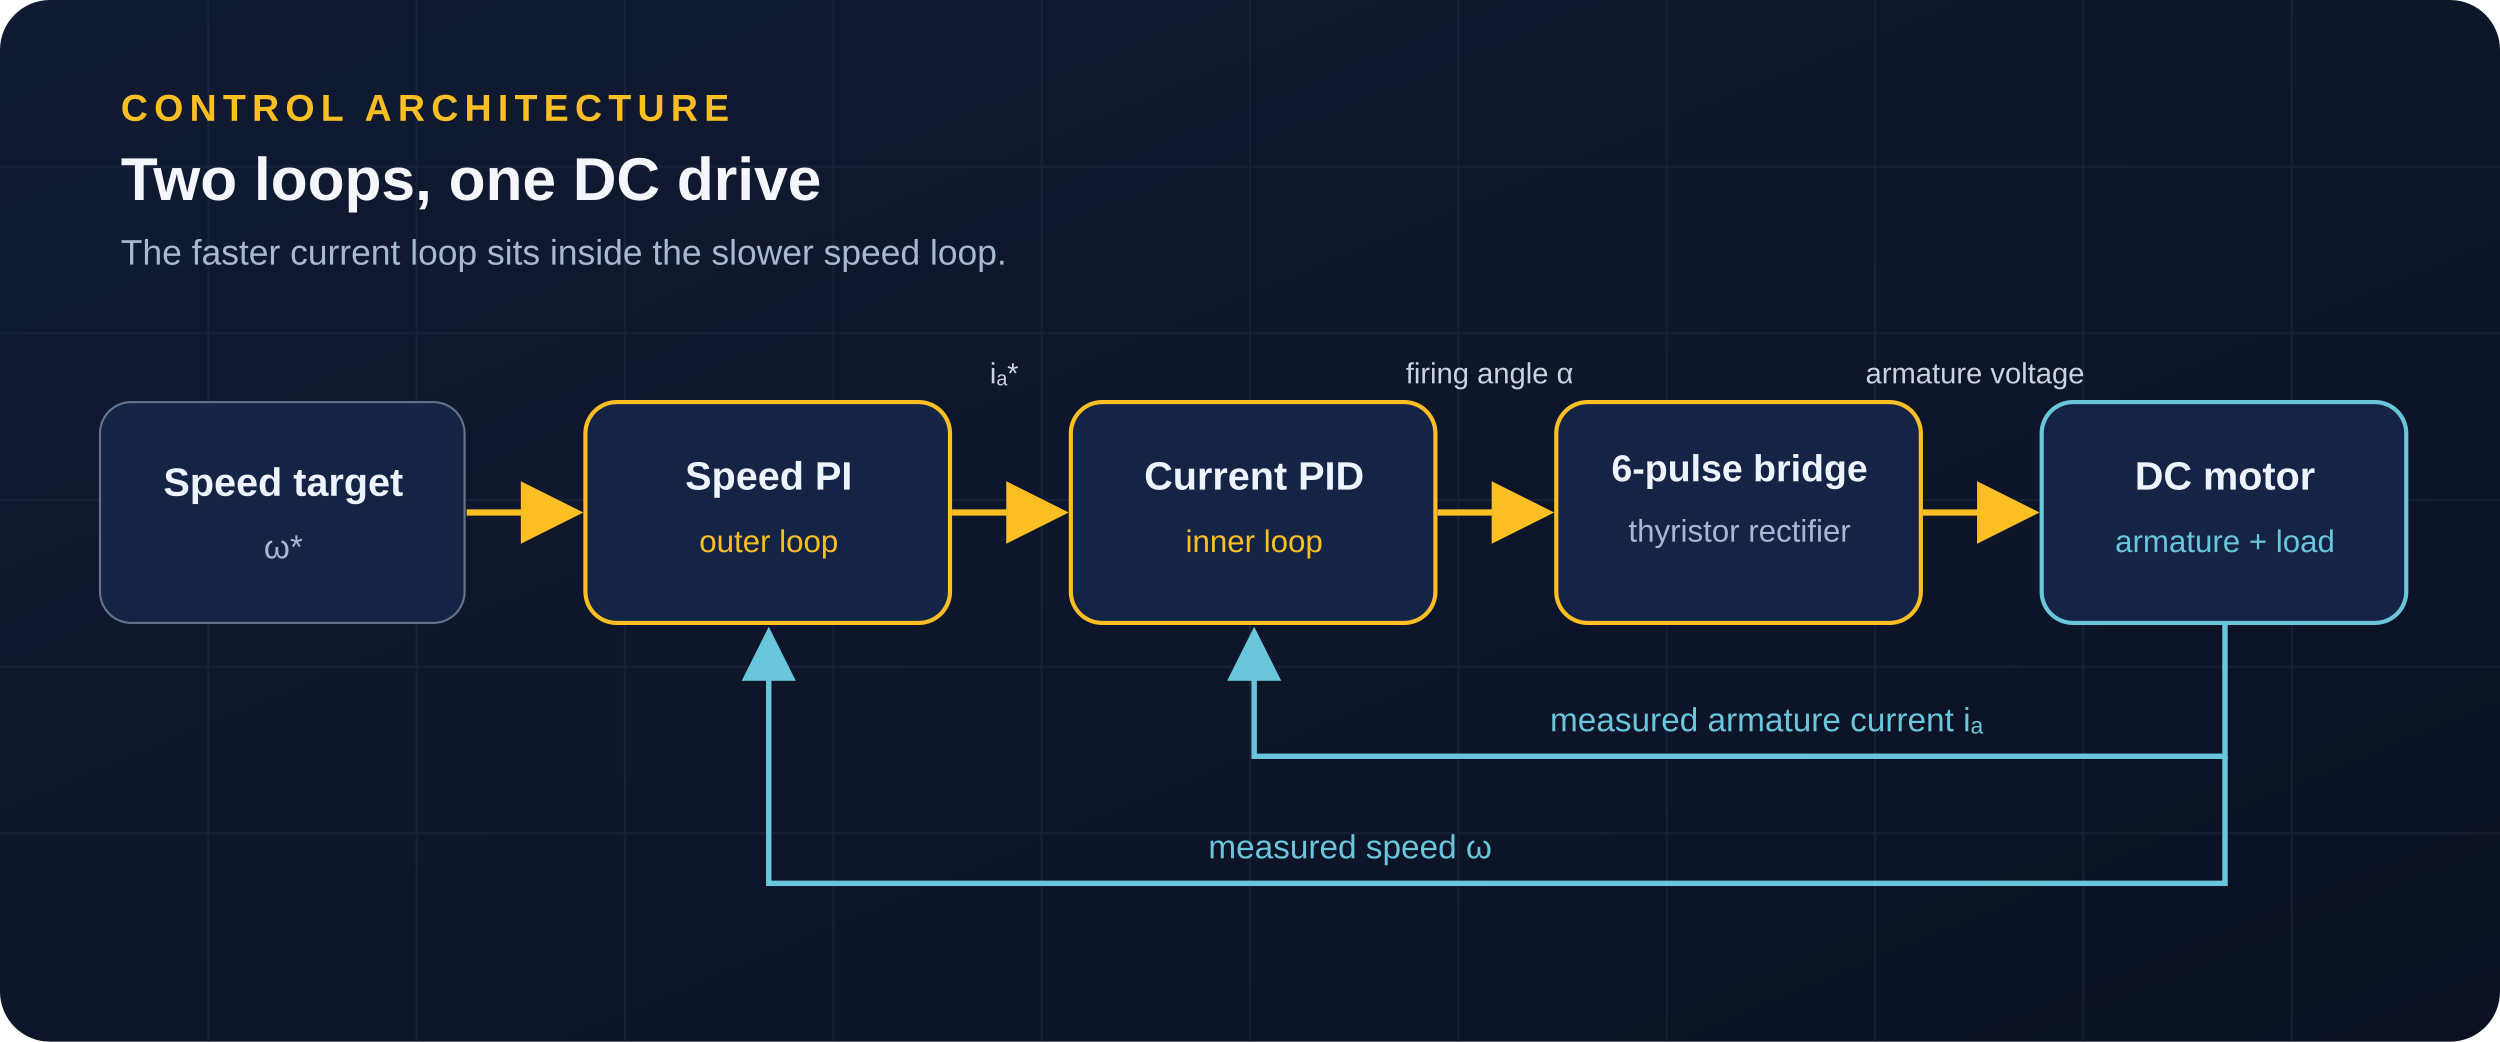
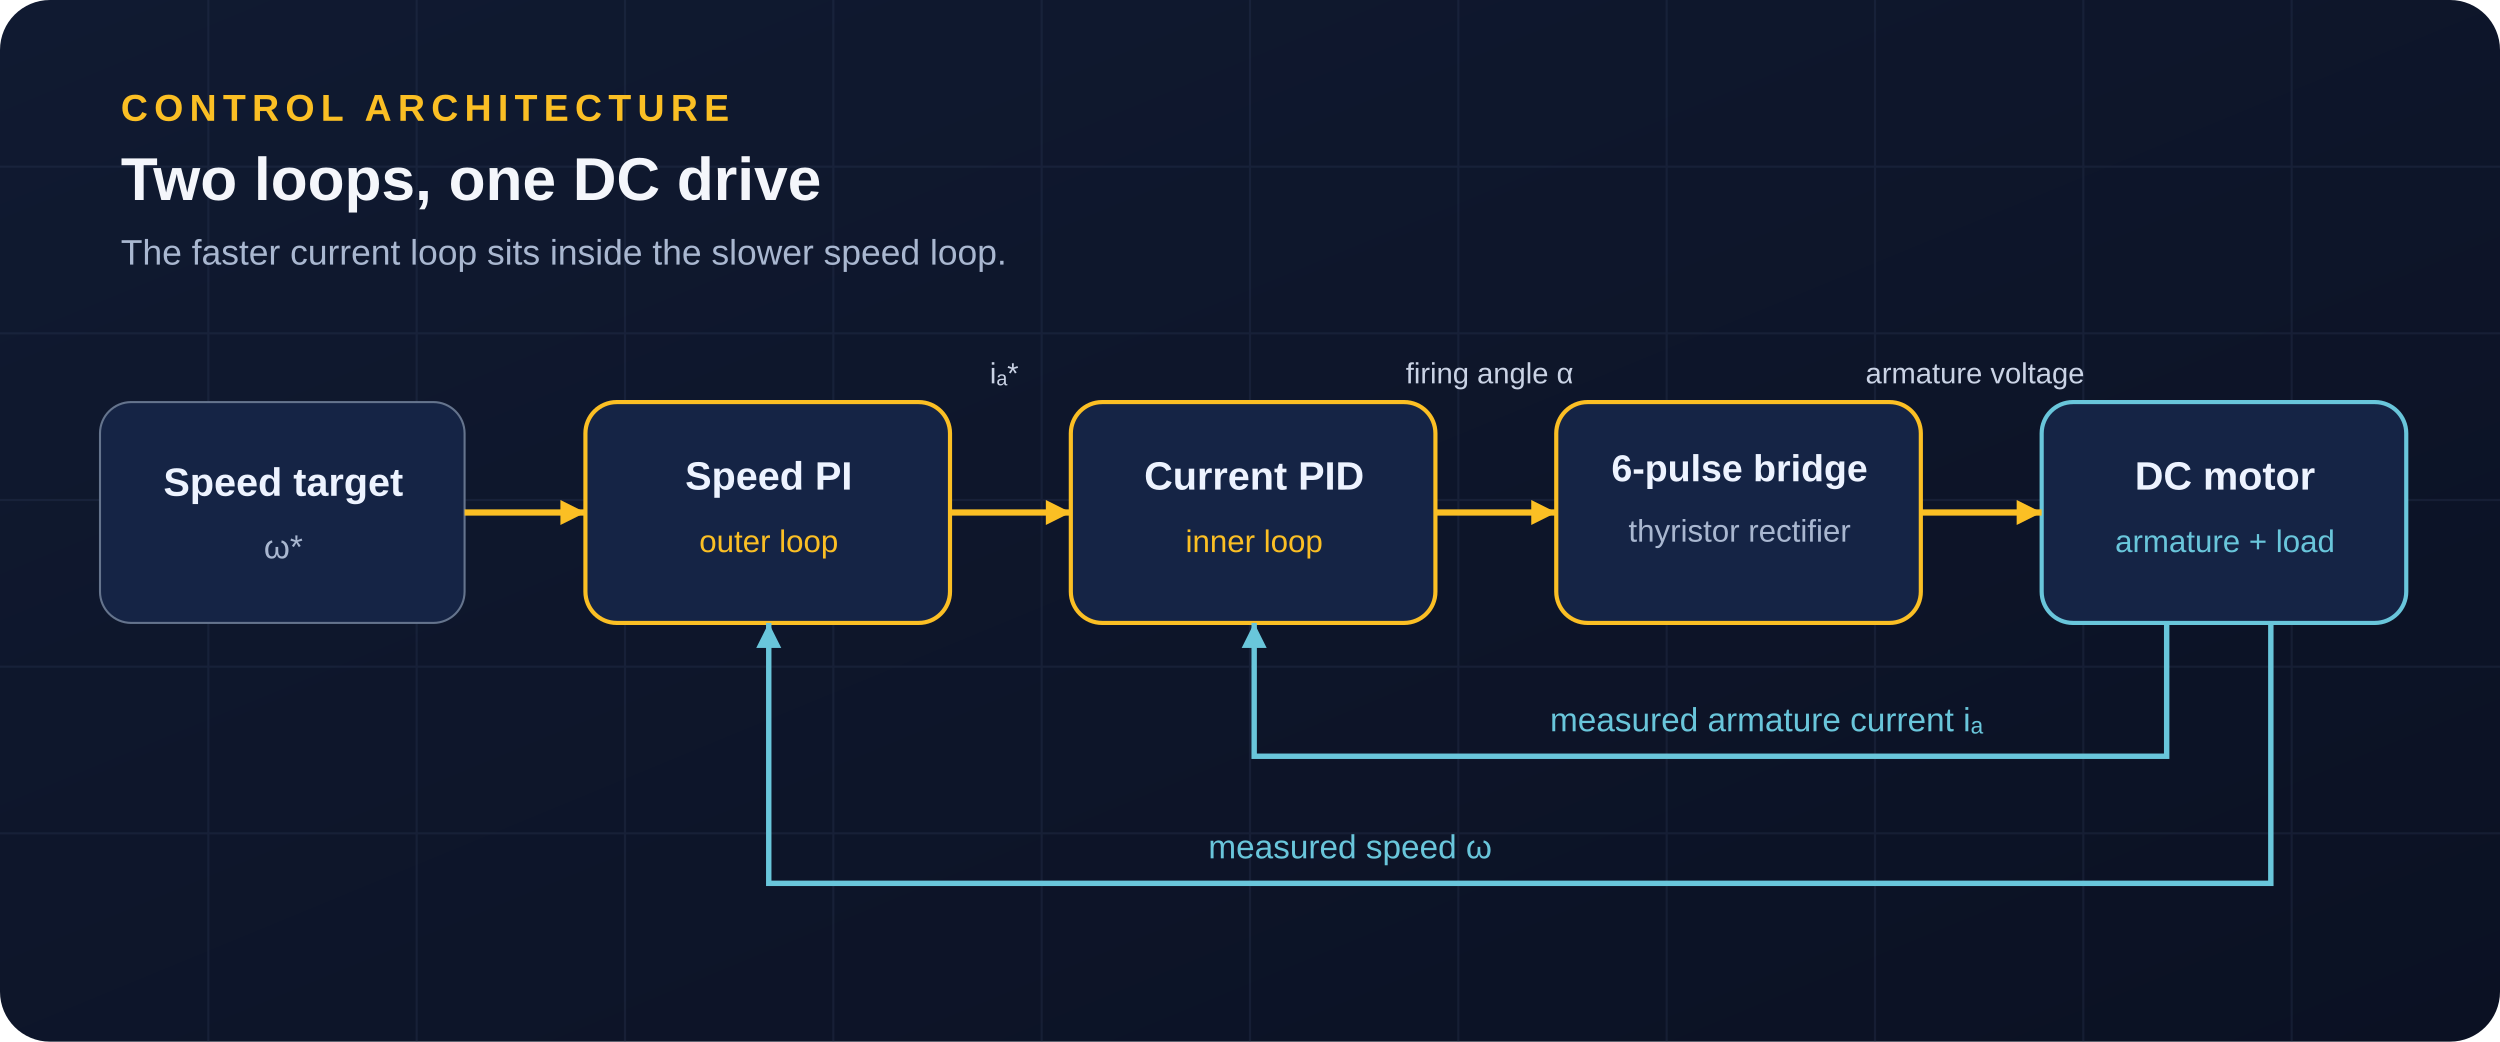
<svg xmlns="http://www.w3.org/2000/svg" viewBox="0 0 1200 500" role="img" aria-labelledby="title desc">
  <defs>
    <linearGradient id="bg" x2="1" y2="1">
      <stop stop-color="#101a31" />
      <stop offset="1" stop-color="#0b1123" />
    </linearGradient>
-     <marker id="arrow" markerWidth="10" markerHeight="10" refX="8" refY="5" orient="auto">
+     <marker id="arrow" markerUnits="userSpaceOnUse" markerWidth="12" markerHeight="12" viewBox="0 0 10 10" refX="10" refY="5" orient="auto">
      <path d="M0 0L10 5 0 10Z" fill="#fbbf24" />
    </marker>
-     <marker id="return" markerWidth="10" markerHeight="10" refX="8" refY="5" orient="auto">
+     <marker id="return" markerUnits="userSpaceOnUse" markerWidth="12" markerHeight="12" viewBox="0 0 10 10" refX="10" refY="5" orient="auto">
      <path d="M0 0L10 5 0 10Z" fill="#69c6db" />
    </marker>
  </defs>
  <rect width="1200" height="500" rx="24" fill="url(#bg)" />
  <g stroke="#33405f" opacity=".25">
    <path d="M0 80H1200M0 160H1200M0 240H1200M0 320H1200M0 400H1200M100 0V500M200 0V500M300 0V500M400 0V500M500 0V500M600 0V500M700 0V500M800 0V500M900 0V500M1000 0V500M1100 0V500" />
  </g>
  <text x="58" y="58" fill="#fbbf24" font-family="Segoe UI,Arial,sans-serif" font-weight="700" font-size="18" letter-spacing="3">CONTROL ARCHITECTURE</text>
  <text x="58" y="96" fill="#f4f6fb" font-family="Segoe UI,Arial,sans-serif" font-weight="700" font-size="29">Two loops, one DC drive</text>
  <text x="58" y="127" fill="#a9b7d0" font-family="Segoe UI,Arial,sans-serif" font-size="17">The faster current loop sits inside the slower speed loop.</text>
  <g font-family="Segoe UI,Arial,sans-serif" text-anchor="middle">
    <rect x="48" y="193" width="175" height="106" rx="15" fill="#152445" stroke="#65748d" />
    <text x="136" y="238" fill="#edf3ff" font-size="19" font-weight="700">Speed target</text>
    <text x="136" y="268" fill="#a9b7d0" font-size="16">ω*</text>
    <rect x="281" y="193" width="175" height="106" rx="15" fill="#152445" stroke="#fbbf24" stroke-width="2" />
    <text x="369" y="235" fill="#edf3ff" font-size="19" font-weight="700">Speed PI</text>
    <text x="369" y="265" fill="#fbbf24" font-size="15">outer loop</text>
    <rect x="514" y="193" width="175" height="106" rx="15" fill="#152445" stroke="#fbbf24" stroke-width="2" />
    <text x="602" y="235" fill="#edf3ff" font-size="19" font-weight="700">Current PID</text>
    <text x="602" y="265" fill="#fbbf24" font-size="15">inner loop</text>
    <rect x="747" y="193" width="175" height="106" rx="15" fill="#152445" stroke="#fbbf24" stroke-width="2" />
    <text x="835" y="231" fill="#edf3ff" font-size="18" font-weight="700">6-pulse bridge</text>
    <text x="835" y="260" fill="#a9b7d0" font-size="15">thyristor rectifier</text>
    <rect x="980" y="193" width="175" height="106" rx="15" fill="#152445" stroke="#69c6db" stroke-width="2" />
    <text x="1068" y="235" fill="#edf3ff" font-size="19" font-weight="700">DC motor</text>
    <text x="1068" y="265" fill="#69c6db" font-size="15">armature + load</text>
  </g>
  <g fill="none" stroke="#fbbf24" stroke-width="3" marker-end="url(#arrow)">
-     <path d="M224 246H274" />
-     <path d="M457 246H507" />
-     <path d="M690 246H740" />
-     <path d="M923 246H973" />
+     <path d="M223 246H281" />
+     <path d="M456 246H514" />
+     <path d="M689 246H747" />
+     <path d="M922 246H980" />
  </g>
  <g font-family="Segoe UI,Arial,sans-serif" fill="#cad3e5" font-size="14" text-anchor="middle">
    <text x="482" y="184">iₐ*</text>
    <text x="715" y="184">firing angle α</text>
    <text x="948" y="184">armature voltage</text>
  </g>
-   <path d="M1068 300V363H602V306" fill="none" stroke="#69c6db" stroke-width="2.6" marker-end="url(#return)" />
-   <path d="M1068 363V424H369V306" fill="none" stroke="#69c6db" stroke-width="2.6" marker-end="url(#return)" />
+   <path d="M1040 299V363H602V299" fill="none" stroke="#69c6db" stroke-width="2.6" marker-end="url(#return)" />
+   <path d="M1090 299V424H369V299" fill="none" stroke="#69c6db" stroke-width="2.6" marker-end="url(#return)" />
  <g font-family="Segoe UI,Arial,sans-serif" fill="#69c6db" font-size="16">
    <text x="744" y="351">measured armature current iₐ</text>
    <text x="580" y="412">measured speed ω</text>
  </g>
</svg>
